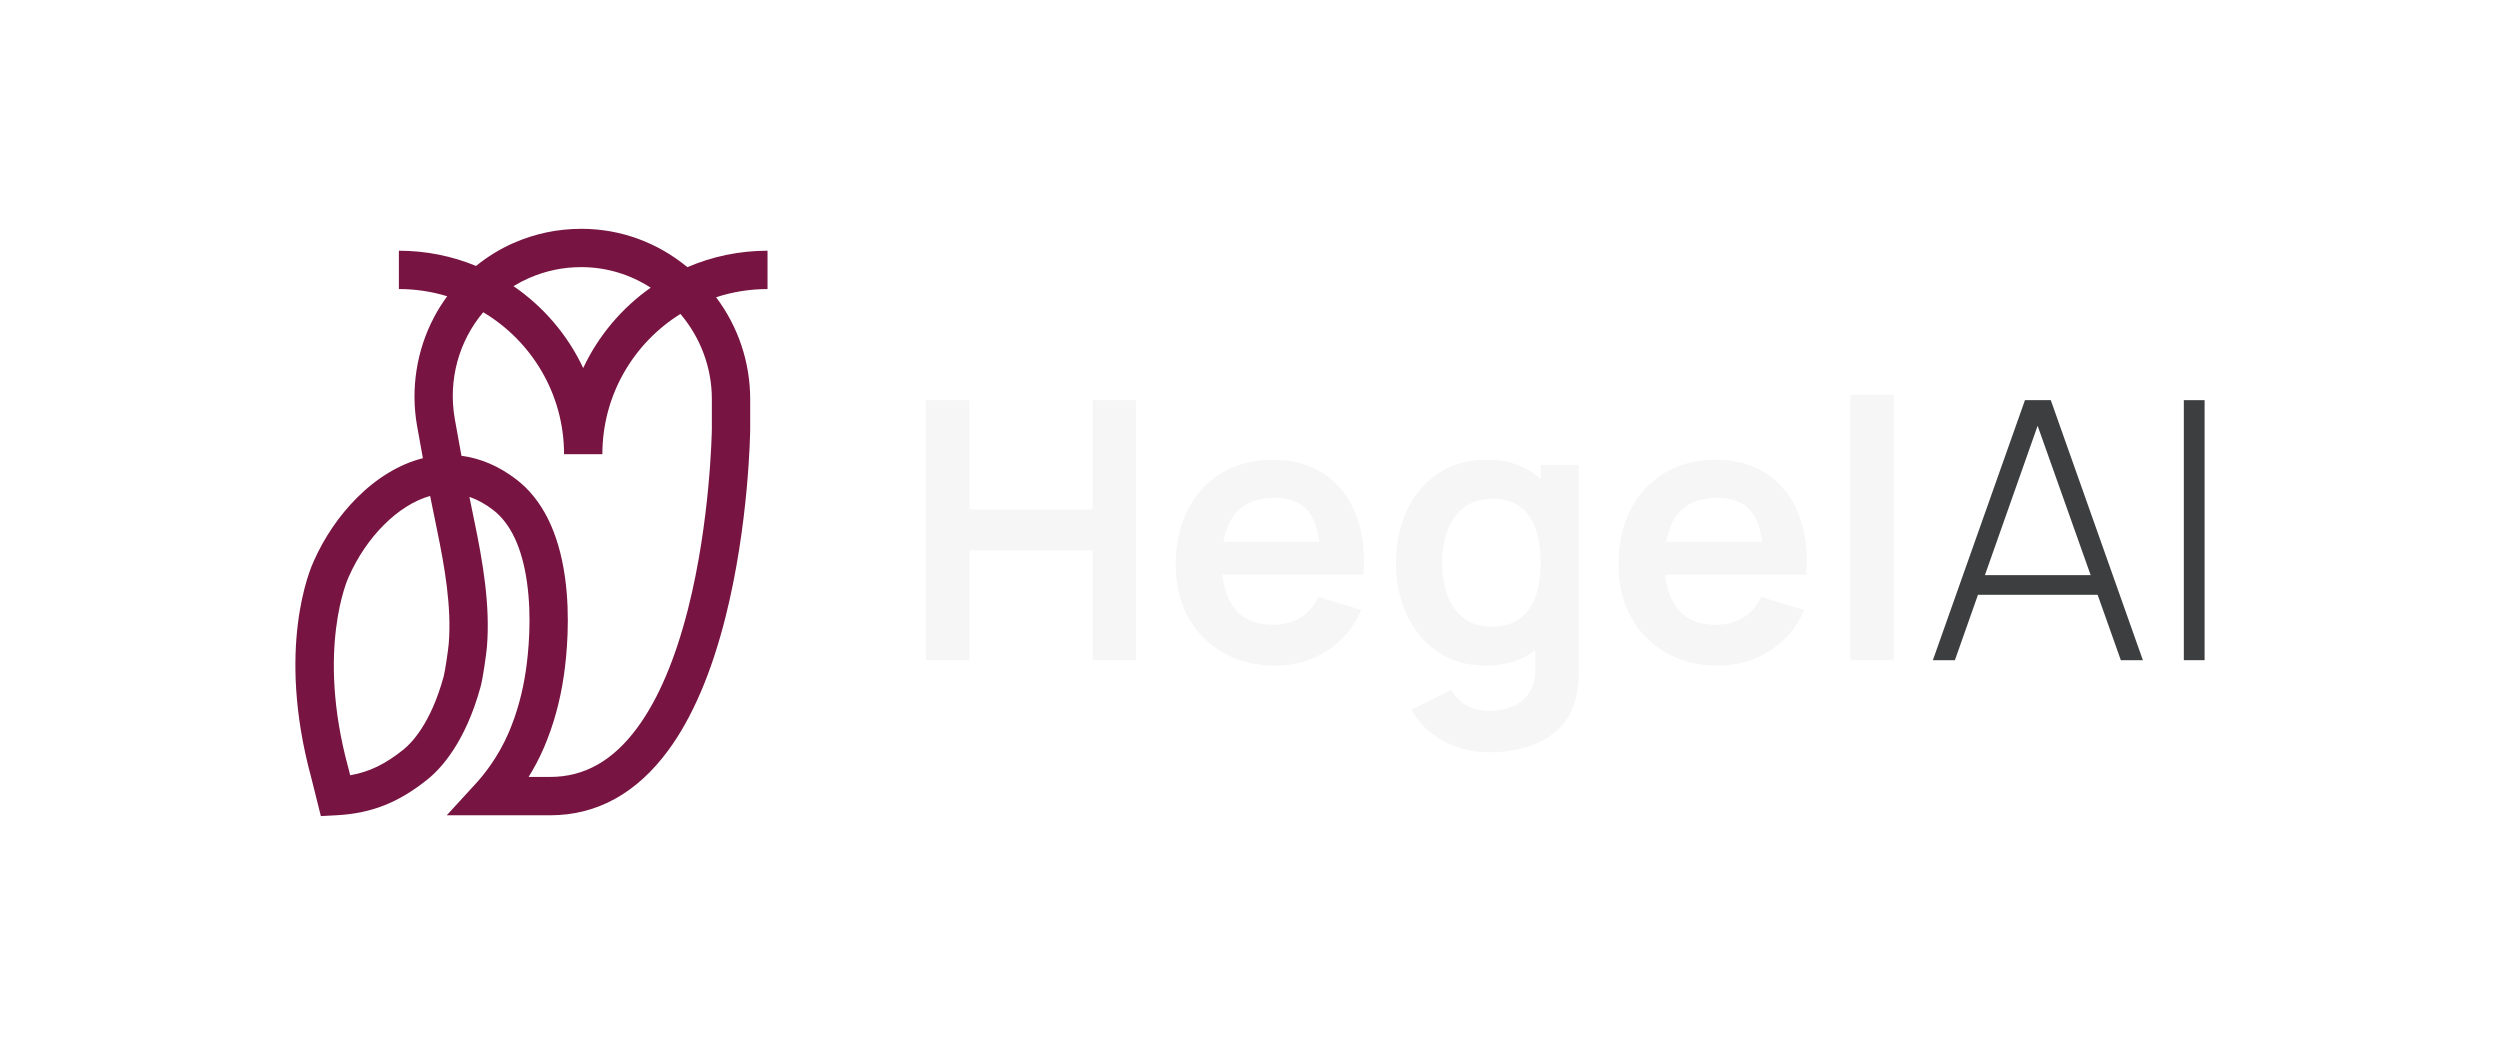
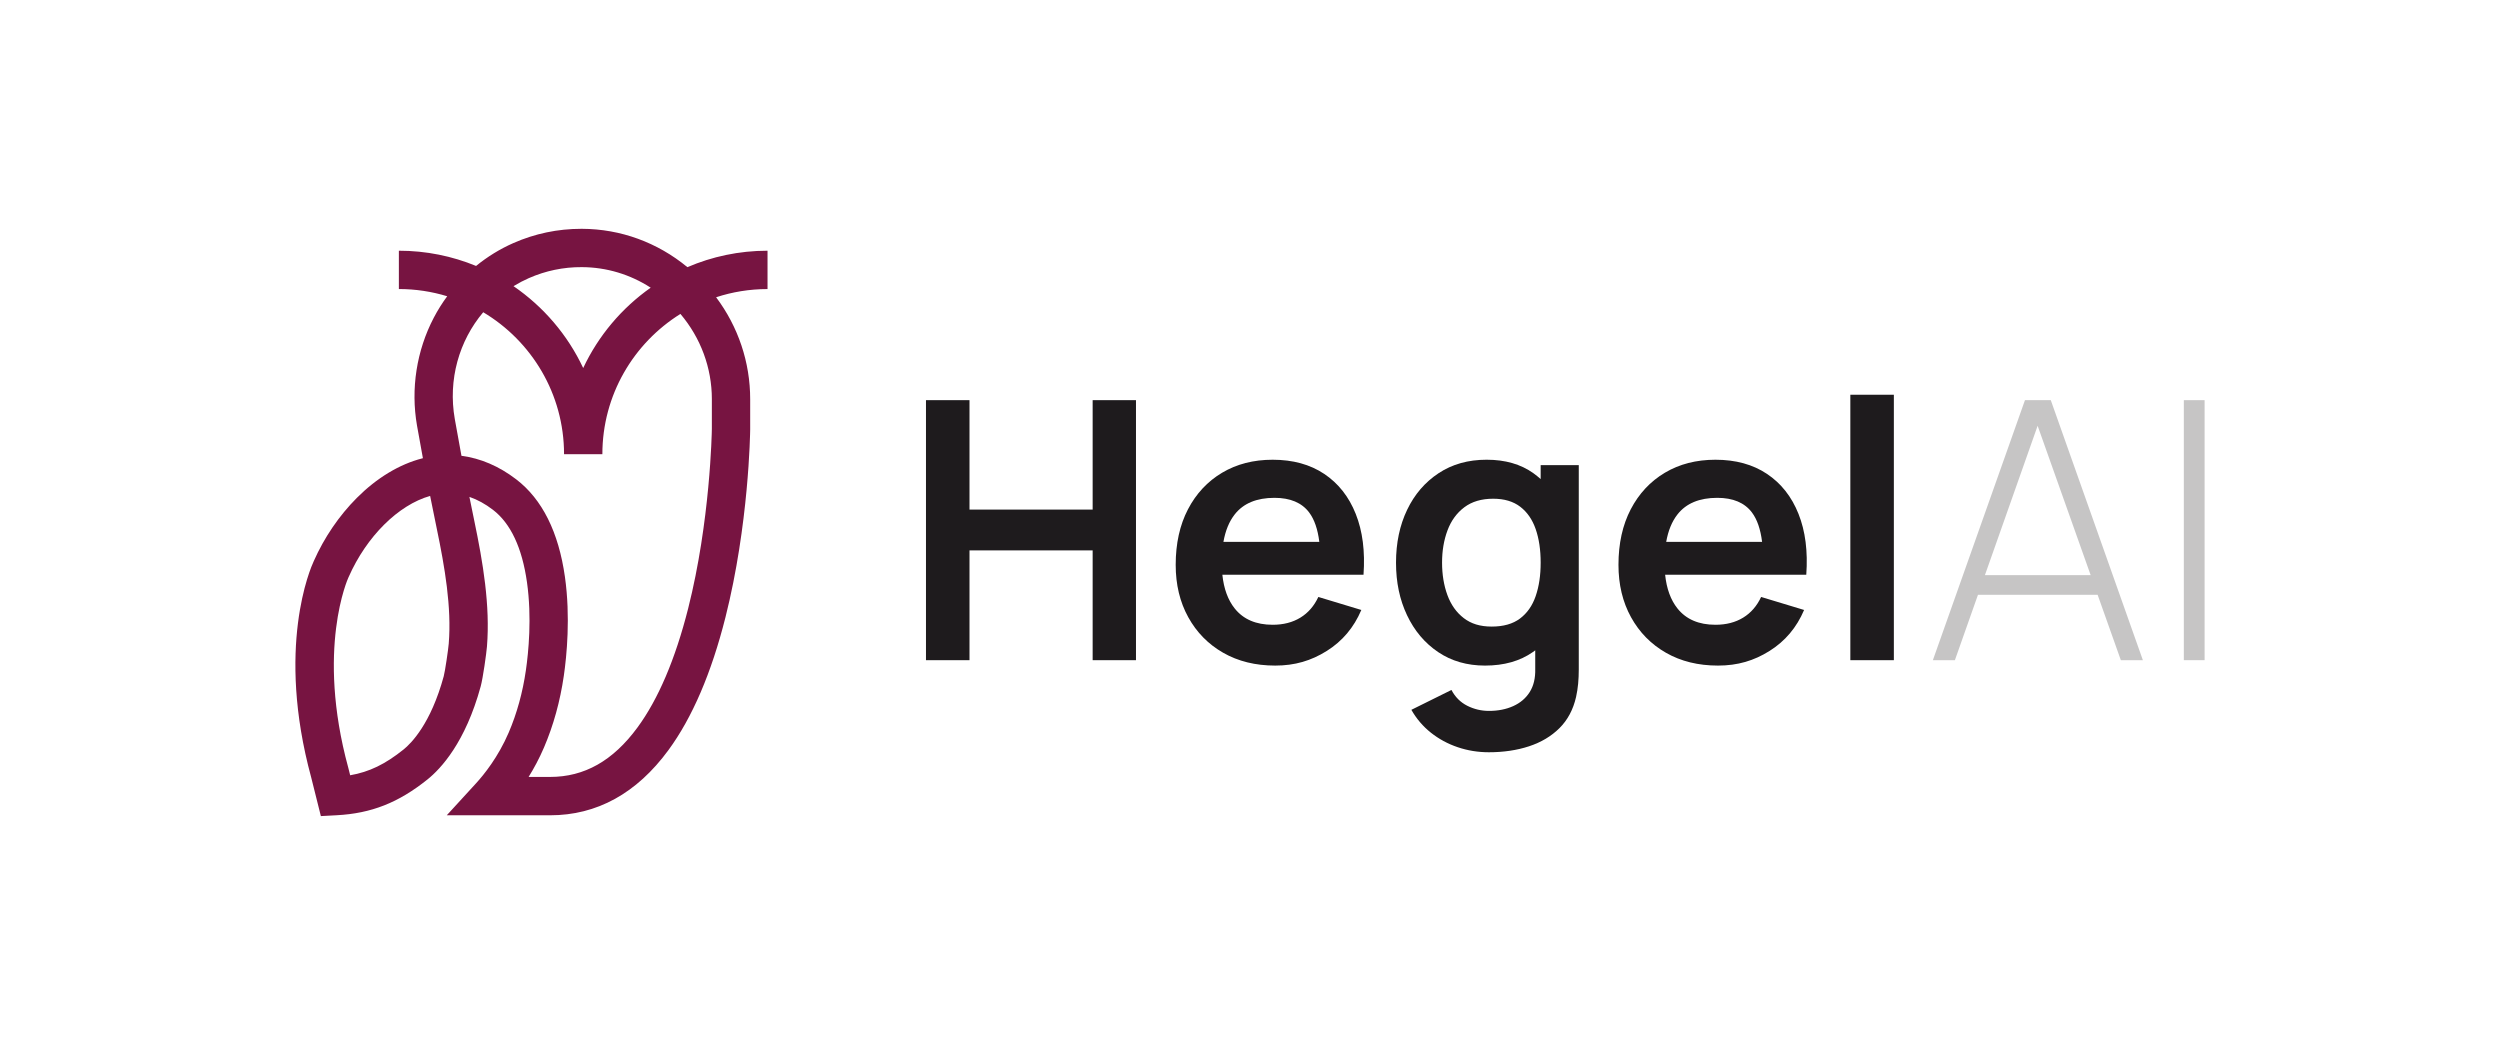
<svg xmlns="http://www.w3.org/2000/svg" id="Layer_1" data-name="Layer 1" viewBox="0 0 2584 1080">
  <defs>
    <style>
      .cls-1 {
-         fill: #f7f6f6;
+         fill: #c6c5c5;
      }

      .cls-2 {
-         fill: #3d3e3f;
+         fill: #1e1b1d;
      }

      .cls-3 {
        fill: #771441;
      }
    </style>
  </defs>
-   <path class="cls-1" d="m957.09,682.36v-268.76h44.98v113.11h127.29v-113.11h44.79v268.76h-44.79v-113.48h-127.29v113.48h-44.98Z" />
-   <path class="cls-1" d="m1387.3,594.07h22.02c1.74-24.14-.93-45.1-8.03-62.9-7.09-17.79-17.95-31.57-32.57-41.34-14.62-9.77-32.38-14.65-53.29-14.65-19.78,0-37.21,4.48-52.26,13.44-15.06,8.96-26.82,21.56-35.28,37.79-8.46,16.24-12.69,35.37-12.69,57.39,0,20.41,4.32,38.45,12.97,54.13,8.65,15.68,20.68,27.94,36.12,36.77,15.43,8.83,33.34,13.25,53.75,13.25s37.17-5.04,53.29-15.12c16.11-10.08,28.03-24.2,35.74-42.37l-44.42-13.44c-4.36,9.33-10.54,16.46-18.57,21.37-8.03,4.92-17.58,7.37-28.65,7.37-17.17,0-30.24-5.6-39.2-16.8-7.03-8.79-11.29-20.43-12.8-34.9h123.86Zm-69.99-79.51c16.3,0,28.24,5.04,35.83,15.12,5.39,7.16,8.89,17.31,10.51,30.42h-99.12c2.06-11.65,5.95-21.15,11.71-28.46,8.96-11.39,22.65-17.08,41.06-17.08Z" />
-   <path class="cls-1" d="m1592.43,480.78v14.41c-2.39-2.17-4.91-4.21-7.56-6.11-13-9.27-29.09-13.91-48.25-13.91s-35.59,4.64-49.65,13.91c-14.06,9.27-24.92,21.9-32.57,37.89-7.65,15.99-11.48,34.19-11.48,54.59s3.79,38.26,11.38,54.31c7.59,16.05,18.29,28.74,32.1,38.08,13.81,9.33,29.99,14,48.53,14,19.66,0,36.14-4.67,49.46-14,.82-.58,1.63-1.17,2.43-1.77v19.12c.25,9.58-1.65,17.57-5.69,23.98-4.04,6.41-9.74,11.26-17.08,14.56-7.34,3.3-15.68,4.95-25.01,4.95-7.96,0-15.46-1.77-22.49-5.32-7.03-3.55-12.48-8.99-16.33-16.33l-41.43,20.53c5.23,9.21,11.95,17.08,20.16,23.61s17.45,11.54,27.72,15.02c10.26,3.48,21,5.23,32.2,5.23,15.18,0,29.02-2.05,41.53-6.16,12.51-4.11,22.99-10.36,31.45-18.76,8.46-8.4,14.19-19.13,17.17-32.2.99-4.48,1.71-9.05,2.15-13.72.43-4.67.65-9.55.65-14.65v-211.28h-39.38Zm-21.37,158.55c-7.4,5.54-17.14,8.3-29.21,8.3s-21.34-2.92-28.93-8.77c-7.59-5.85-13.22-13.78-16.89-23.8-3.67-10.01-5.51-21.18-5.51-33.5s1.87-23.3,5.6-33.32c3.73-10.01,9.52-17.98,17.36-23.89,7.84-5.91,17.79-8.87,29.86-8.87,11.45,0,20.78,2.77,28,8.31,7.21,5.54,12.53,13.25,15.96,23.14,3.42,9.89,5.13,21.43,5.13,34.62s-1.71,24.58-5.13,34.53c-3.42,9.96-8.84,17.7-16.24,23.24Z" />
-   <path class="cls-1" d="m1844.95,594.07h22.02c1.74-24.14-.93-45.1-8.03-62.9-7.09-17.79-17.95-31.57-32.57-41.34-14.62-9.77-32.38-14.65-53.29-14.65-19.78,0-37.21,4.48-52.26,13.44-15.06,8.96-26.82,21.56-35.28,37.79-8.46,16.24-12.69,35.37-12.69,57.39,0,20.41,4.32,38.45,12.97,54.13,8.65,15.68,20.68,27.94,36.12,36.77,15.43,8.83,33.34,13.25,53.75,13.25s37.17-5.04,53.29-15.12c16.11-10.08,28.03-24.2,35.74-42.37l-44.42-13.44c-4.36,9.33-10.54,16.46-18.57,21.37-8.03,4.92-17.58,7.37-28.65,7.37-17.17,0-30.24-5.6-39.2-16.8-7.03-8.79-11.29-20.43-12.8-34.9h123.86Zm-69.99-79.51c16.3,0,28.24,5.04,35.83,15.12,5.39,7.16,8.89,17.31,10.51,30.42h-99.12c2.06-11.65,5.95-21.15,11.71-28.46,8.96-11.39,22.65-17.08,41.06-17.08Z" />
-   <path class="cls-1" d="m1912.51,682.36v-274.36h44.98v274.36h-44.98Z" />
-   <path class="cls-2" d="m2192.11,682.36h22.77l-95.19-268.76h-26.69l-95.19,268.76h22.77l23.84-67.56h123.69l23.99,67.56Zm-140.5-87.91l54.48-154.37,54.81,154.37h-109.29Z" />
-   <path class="cls-2" d="m2257.21,682.36v-268.76h21.46v268.76h-21.46Z" />
+   <g>
+     <path class="cls-2" d="m957.09,682.36v-268.76h44.98v113.11h127.29v-113.11h44.79v268.76h-44.79v-113.48h-127.29v113.48h-44.98Z" />
+     <path class="cls-2" d="m1387.3,594.07h22.02c1.74-24.14-.93-45.1-8.03-62.9-7.09-17.79-17.95-31.57-32.57-41.34-14.62-9.77-32.38-14.65-53.29-14.65-19.78,0-37.21,4.48-52.26,13.44-15.06,8.96-26.82,21.56-35.28,37.79-8.46,16.24-12.69,35.37-12.69,57.39,0,20.41,4.32,38.45,12.97,54.13,8.65,15.68,20.68,27.94,36.12,36.77,15.43,8.83,33.34,13.25,53.75,13.25s37.17-5.04,53.29-15.12c16.11-10.08,28.03-24.2,35.74-42.37l-44.42-13.44c-4.36,9.33-10.54,16.46-18.57,21.37-8.03,4.92-17.58,7.37-28.65,7.37-17.17,0-30.24-5.6-39.2-16.8-7.03-8.79-11.29-20.43-12.8-34.9h123.86Zm-69.99-79.51c16.3,0,28.24,5.04,35.83,15.12,5.39,7.16,8.89,17.31,10.51,30.42h-99.12c2.06-11.65,5.95-21.15,11.71-28.46,8.96-11.39,22.65-17.08,41.06-17.08Z" />
+     <path class="cls-2" d="m1592.43,480.78v14.41c-2.39-2.17-4.91-4.21-7.56-6.11-13-9.27-29.09-13.91-48.25-13.91s-35.59,4.64-49.65,13.91c-14.06,9.27-24.92,21.9-32.57,37.89-7.65,15.99-11.48,34.19-11.48,54.59s3.79,38.26,11.38,54.31c7.59,16.05,18.29,28.74,32.1,38.08,13.81,9.33,29.99,14,48.53,14,19.66,0,36.14-4.67,49.46-14,.82-.58,1.63-1.17,2.43-1.77v19.12c.25,9.58-1.65,17.57-5.69,23.98-4.04,6.41-9.74,11.26-17.08,14.56-7.34,3.3-15.68,4.95-25.01,4.95-7.96,0-15.46-1.77-22.49-5.32-7.03-3.55-12.48-8.99-16.33-16.33l-41.43,20.53c5.23,9.21,11.95,17.08,20.16,23.61s17.45,11.54,27.72,15.02c10.26,3.48,21,5.23,32.2,5.23,15.18,0,29.02-2.05,41.53-6.16,12.51-4.11,22.99-10.36,31.45-18.76,8.46-8.4,14.19-19.13,17.17-32.2.99-4.48,1.71-9.05,2.15-13.72.43-4.67.65-9.55.65-14.65v-211.28h-39.38Zm-21.37,158.55c-7.4,5.54-17.14,8.3-29.21,8.3s-21.34-2.92-28.93-8.77c-7.59-5.85-13.22-13.78-16.89-23.8-3.67-10.01-5.51-21.18-5.51-33.5s1.87-23.3,5.6-33.32c3.73-10.01,9.52-17.98,17.36-23.89,7.84-5.91,17.79-8.87,29.86-8.87,11.45,0,20.78,2.77,28,8.31,7.21,5.54,12.53,13.25,15.96,23.14,3.42,9.89,5.13,21.43,5.13,34.62s-1.71,24.58-5.13,34.53c-3.42,9.96-8.84,17.7-16.24,23.24Z" />
+     <path class="cls-2" d="m1844.95,594.07h22.02c1.74-24.14-.93-45.1-8.03-62.9-7.09-17.79-17.95-31.57-32.57-41.34-14.62-9.77-32.38-14.65-53.29-14.65-19.78,0-37.21,4.48-52.26,13.44-15.06,8.96-26.82,21.56-35.28,37.79-8.46,16.24-12.69,35.37-12.69,57.39,0,20.41,4.32,38.45,12.97,54.13,8.65,15.68,20.68,27.94,36.12,36.77,15.43,8.83,33.34,13.25,53.75,13.25s37.17-5.04,53.29-15.12c16.11-10.08,28.03-24.2,35.74-42.37l-44.42-13.44c-4.36,9.33-10.54,16.46-18.57,21.37-8.03,4.92-17.58,7.37-28.65,7.37-17.17,0-30.24-5.6-39.2-16.8-7.03-8.79-11.29-20.43-12.8-34.9h123.86Zm-69.99-79.51c16.3,0,28.24,5.04,35.83,15.12,5.39,7.16,8.89,17.31,10.51,30.42h-99.12c2.06-11.65,5.95-21.15,11.71-28.46,8.96-11.39,22.65-17.08,41.06-17.08Z" />
+     <path class="cls-2" d="m1912.51,682.36v-274.36h44.98v274.36h-44.98Z" />
+     <path class="cls-1" d="m2192.11,682.36h22.77l-95.19-268.76h-26.69l-95.19,268.76h22.77l23.84-67.56h123.69l23.99,67.56Zm-140.5-87.91l54.48-154.37,54.81,154.37h-109.29Z" />
+     <path class="cls-1" d="m2257.21,682.36v-268.76h21.46v268.76h-21.46Z" />
+   </g>
  <path class="cls-3" d="m793.3,259.14c-29.39,0-57.38,6.07-82.81,17-30.93-25.54-68.98-39.5-108.98-39.64-.21,0-.41,0-.62,0-24.41,0-48.04,4.95-70.23,14.72-13.9,6.12-26.87,14.11-38.59,23.66-24.62-10.13-51.57-15.74-79.8-15.74v39.61c17.37,0,34.15,2.62,49.96,7.46-5.15,6.99-9.8,14.39-13.86,22.15-17.81,34-23.97,73.6-17.35,111.52,1.62,9.3,3.66,20.68,6.09,33.72-.21.05-.41.1-.62.16-23.65,6.07-47.04,20.2-67.66,40.86-18.34,18.39-33.74,41-44.54,65.4-3.34,7.15-39.28,88.97-2.59,223.72l9.94,39.77,16.31-.87c35.84-1.9,63.93-12.98,93.93-37.04,13.75-11.03,39.18-38.19,54.98-96.2,2.34-8.58,5.9-34.17,6.46-41.1,3.44-42.51-4.21-87.36-12.99-129.5-1.81-8.68-3.53-17.11-5.15-25.23,8.24,2.82,16.35,7.27,24.28,13.33,18.33,14.02,30.19,39.24,35.23,74.95,5.17,36.56,1.52,72.64-1.12,90.9-3.32,22.98-9.29,44.64-17.76,64.4-10.95,25.53-25.78,43.75-33.65,52.35l-30.39,33.18h106.82c48.34,0,89.49-22.66,122.29-67.35,24.61-33.53,44.44-79.71,58.95-137.26,24.2-95.99,25.51-190.3,25.56-194.26v-31.13c0-38.3-12.37-74.96-35.22-105.43,16.73-5.5,34.6-8.48,53.15-8.48v-39.61Zm-246.67,28.33c17.27-7.6,35.69-11.48,54.75-11.36,25.46.09,49.94,7.5,71.17,21.24-29.9,21.04-54.09,49.67-69.76,83.06-16.06-34.23-41.08-63.45-72.02-84.63,5.04-3.1,10.32-5.88,15.86-8.32Zm-82.79,377.63c-.5,6.11-3.81,28.79-5.2,33.88-13.33,48.96-33.49,69.25-41.54,75.71-18.81,15.08-35.3,23.2-55.17,26.63l-1.85-7.4-.11-.41c-33.51-122.85-.13-196.01.17-196.64l.29-.63c18.44-41.78,51.31-74.39,84.15-83.65,2.15,10.86,4.47,22.33,6.96,34.27,8.17,39.24,15.32,80.72,12.29,118.23Zm271.93-252.44v30.77c-.05,3.42-1.67,95.3-24.5,185.52-13.27,52.41-30.92,93.84-52.48,123.12-25.24,34.3-54.75,50.97-90.2,50.97h-22.22c5.49-8.83,10.99-18.98,15.84-30.3,9.84-22.93,16.75-47.95,20.57-74.35,2.94-20.34,6.99-60.66,1.14-102.1-6.55-46.37-23.51-80.31-50.39-100.87-17.79-13.61-36.9-21.76-56.57-24.3-2.79-14.89-5.1-27.78-6.9-38.07-7.11-40.69,4.45-80.79,29.4-110.32,49.98,29.81,83.54,84.41,83.54,146.72h39.61c0-61.11,32.28-114.81,80.68-144.98,21.02,24.85,32.49,55.78,32.49,88.18Z" />
</svg>
